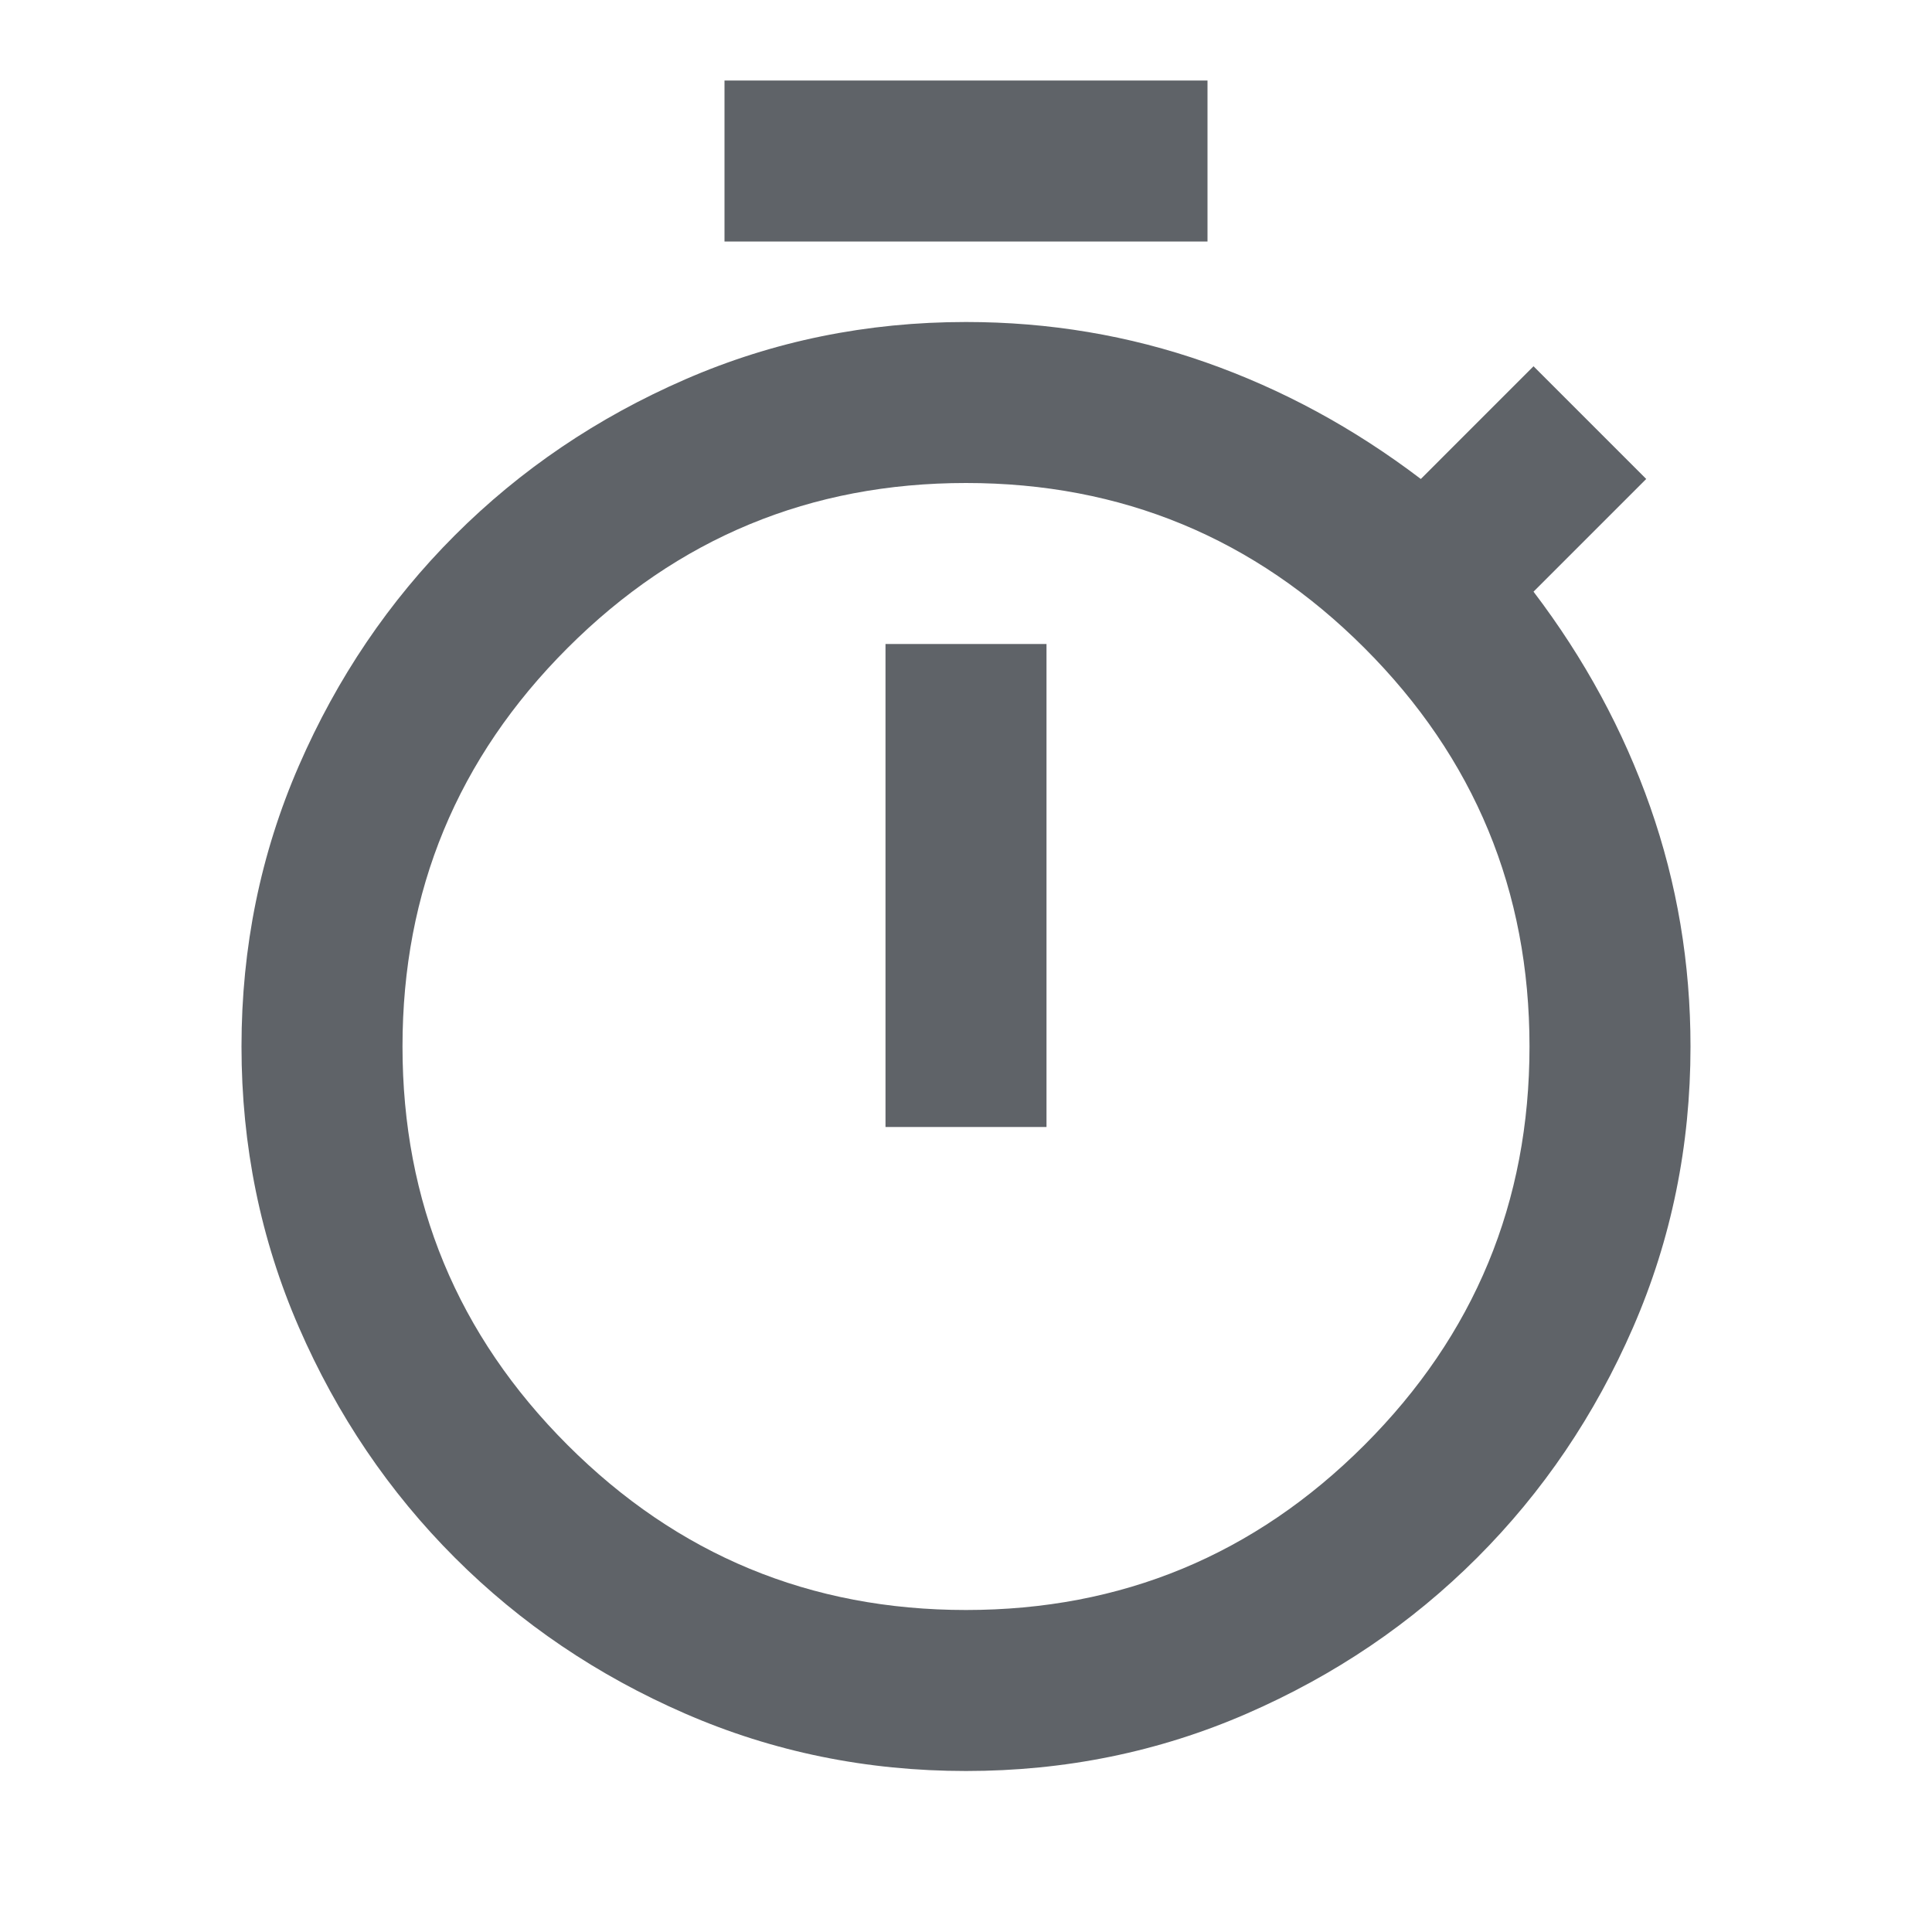
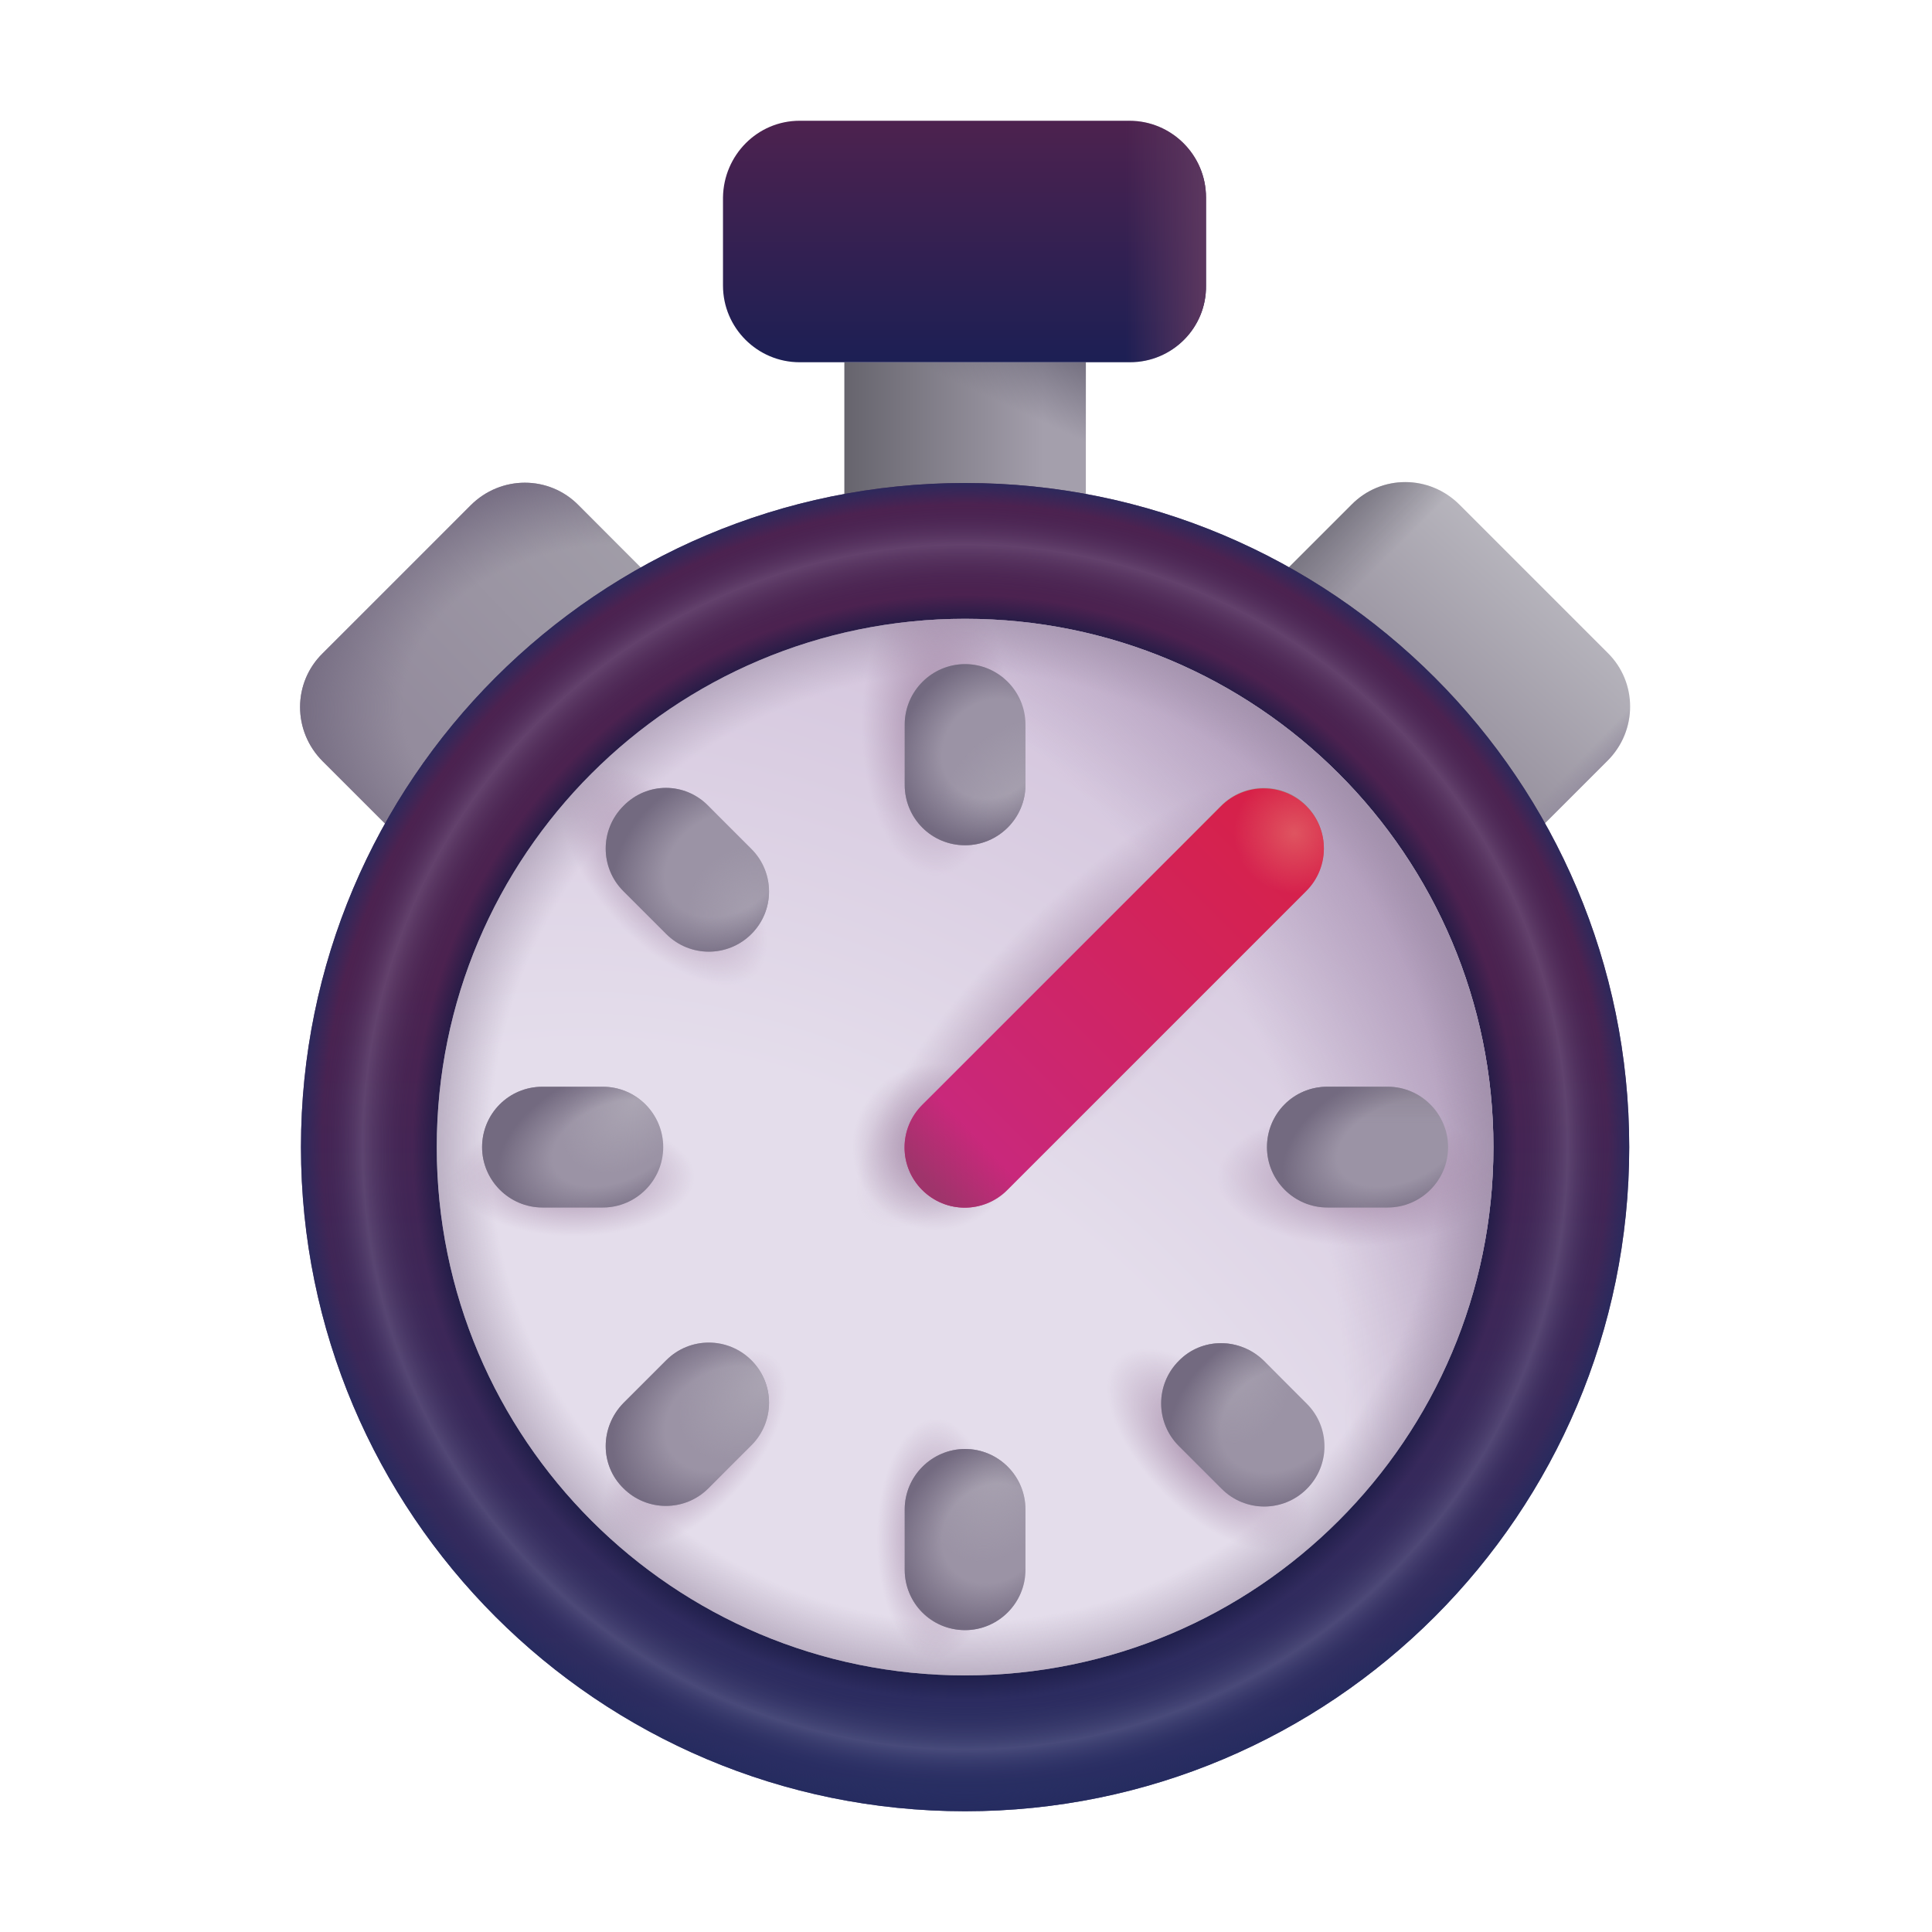
- <svg xmlns="http://www.w3.org/2000/svg" height="24px" viewBox="0 -960 960 960" width="24px" fill="#5f6368">
-   <path d="M360-840v-80h240v80H360Zm80 440h80v-240h-80v240Zm40 320q-74 0-139.5-28.5T226-186q-49-49-77.5-114.5T120-440q0-74 28.5-139.5T226-694q49-49 114.5-77.5T480-800q62 0 119 20t107 58l56-56 56 56-56 56q38 50 58 107t20 119q0 74-28.5 139.5T734-186q-49 49-114.5 77.5T480-80Zm0-80q116 0 198-82t82-198q0-116-82-198t-198-82q-116 0-198 82t-82 198q0 116 82 198t198 82Zm0-280Z" />
+ <svg xmlns="http://www.w3.org/2000/svg" width="32" height="32" viewBox="0 0 32 32" fill="none">
+   <path d="M17.985 6H13.985V9H17.985V6Z" fill="url(#paint0_linear_18_13360)" />
+   <path d="M17.985 6H13.985V9H17.985V6Z" fill="url(#paint1_linear_18_13360)" />
+   <path d="M10.615 11.19L8.165 13.64C7.665 14.14 6.865 14.14 6.375 13.64L5.345 12.61C4.845 12.11 4.845 11.31 5.345 10.82L7.795 8.37C8.295 7.87 9.095 7.87 9.585 8.37L10.625 9.41C11.115 9.89 11.115 10.7 10.615 11.19Z" fill="url(#paint2_linear_18_13360)" />
+   <path d="M10.615 11.19L8.165 13.64C7.665 14.14 6.865 14.14 6.375 13.64L5.345 12.61C4.845 12.11 4.845 11.31 5.345 10.82L7.795 8.37C8.295 7.87 9.095 7.87 9.585 8.37L10.625 9.41C11.115 9.89 11.115 10.7 10.615 11.19Z" fill="url(#paint3_radial_18_13360)" />
+   <path d="M21.345 11.19L23.795 13.64C24.295 14.14 25.095 14.14 25.585 13.64L26.625 12.6C27.125 12.1 27.125 11.3 26.625 10.81L24.175 8.36C23.675 7.86 22.875 7.86 22.385 8.36L21.345 9.4C20.845 9.89 20.845 10.7 21.345 11.19Z" fill="url(#paint4_linear_18_13360)" />
+   <path d="M21.345 11.19L23.795 13.64C24.295 14.14 25.095 14.14 25.585 13.64L26.625 12.6C27.125 12.1 27.125 11.3 26.625 10.81L24.175 8.36C23.675 7.86 22.875 7.86 22.385 8.36L21.345 9.4C20.845 9.89 20.845 10.7 21.345 11.19Z" fill="url(#paint5_linear_18_13360)" />
+   <path d="M21.345 11.19L23.795 13.64C24.295 14.14 25.095 14.14 25.585 13.64L26.625 12.6C27.125 12.1 27.125 11.3 26.625 10.81L24.175 8.36C23.675 7.86 22.875 7.86 22.385 8.36L21.345 9.4C20.845 9.89 20.845 10.7 21.345 11.19Z" fill="url(#paint6_linear_18_13360)" />
+   <path d="M15.985 30C22.06 30 26.985 25.075 26.985 19C26.985 12.925 22.06 8 15.985 8C9.91 8 4.985 12.925 4.985 19C4.985 25.075 9.91 30 15.985 30Z" fill="url(#paint7_linear_18_13360)" />
+   <path d="M15.985 30C22.06 30 26.985 25.075 26.985 19C26.985 12.925 22.06 8 15.985 8C9.91 8 4.985 12.925 4.985 19C4.985 25.075 9.91 30 15.985 30Z" fill="url(#paint8_radial_18_13360)" />
+   <path d="M18.715 6H13.245C12.545 6 11.975 5.43 11.975 4.73V3.27C11.985 2.57 12.545 2 13.245 2H18.705C19.405 2 19.975 2.57 19.975 3.27V4.73C19.985 5.43 19.415 6 18.715 6Z" fill="url(#paint9_linear_18_13360)" />
+   <path d="M18.715 6H13.245C12.545 6 11.975 5.43 11.975 4.73V3.27C11.985 2.57 12.545 2 13.245 2H18.705C19.405 2 19.975 2.57 19.975 3.27V4.73C19.985 5.43 19.415 6 18.715 6Z" fill="url(#paint10_linear_18_13360)" />
+   <path d="M15.985 27.75C20.818 27.75 24.736 23.833 24.736 19C24.736 14.167 20.818 10.249 15.985 10.249C11.152 10.249 7.234 14.167 7.234 19C7.234 23.833 11.152 27.75 15.985 27.75Z" fill="url(#paint11_radial_18_13360)" />
+   <path d="M15.985 27.75C20.818 27.75 24.736 23.833 24.736 19C24.736 14.167 20.818 10.249 15.985 10.249C11.152 10.249 7.234 14.167 7.234 19C7.234 23.833 11.152 27.75 15.985 27.75Z" fill="url(#paint12_radial_18_13360)" />
+   <path d="M15.985 27.75C20.818 27.75 24.736 23.833 24.736 19C24.736 14.167 20.818 10.249 15.985 10.249C11.152 10.249 7.234 14.167 7.234 19C7.234 23.833 11.152 27.75 15.985 27.75Z" fill="url(#paint13_radial_18_13360)" />
+   <path d="M15.985 27.75C20.818 27.75 24.736 23.833 24.736 19C24.736 14.167 20.818 10.249 15.985 10.249C11.152 10.249 7.234 14.167 7.234 19C7.234 23.833 11.152 27.75 15.985 27.75Z" fill="url(#paint14_radial_18_13360)" />
+   <path d="M15.985 27.75C20.818 27.75 24.736 23.833 24.736 19C24.736 14.167 20.818 10.249 15.985 10.249C11.152 10.249 7.234 14.167 7.234 19C7.234 23.833 11.152 27.75 15.985 27.75Z" fill="url(#paint15_radial_18_13360)" />
+   <path d="M15.985 27.75C20.818 27.75 24.736 23.833 24.736 19C24.736 14.167 20.818 10.249 15.985 10.249C11.152 10.249 7.234 14.167 7.234 19C7.234 23.833 11.152 27.75 15.985 27.75Z" fill="url(#paint16_radial_18_13360)" />
+   <path d="M15.985 27.75C20.818 27.75 24.736 23.833 24.736 19C24.736 14.167 20.818 10.249 15.985 10.249C11.152 10.249 7.234 14.167 7.234 19C7.234 23.833 11.152 27.75 15.985 27.75Z" fill="url(#paint17_radial_18_13360)" />
+   <path d="M15.985 27.75C20.818 27.75 24.736 23.833 24.736 19C24.736 14.167 20.818 10.249 15.985 10.249C11.152 10.249 7.234 14.167 7.234 19C7.234 23.833 11.152 27.75 15.985 27.75Z" fill="url(#paint18_radial_18_13360)" />
+   <path d="M15.985 27.75C20.818 27.75 24.736 23.833 24.736 19C24.736 14.167 20.818 10.249 15.985 10.249C11.152 10.249 7.234 14.167 7.234 19C7.234 23.833 11.152 27.75 15.985 27.75Z" fill="url(#paint19_radial_18_13360)" />
+   <path d="M15.985 27.75C20.818 27.75 24.736 23.833 24.736 19C24.736 14.167 20.818 10.249 15.985 10.249C11.152 10.249 7.234 14.167 7.234 19C7.234 23.833 11.152 27.75 15.985 27.75Z" fill="url(#paint20_radial_18_13360)" />
+   <path d="M15.985 27.75C20.818 27.75 24.736 23.833 24.736 19C24.736 14.167 20.818 10.249 15.985 10.249C11.152 10.249 7.234 14.167 7.234 19C7.234 23.833 11.152 27.75 15.985 27.75Z" fill="url(#paint21_radial_18_13360)" />
+   <path d="M15.985 27.75C20.818 27.75 24.736 23.833 24.736 19C24.736 14.167 20.818 10.249 15.985 10.249C11.152 10.249 7.234 14.167 7.234 19C7.234 23.833 11.152 27.75 15.985 27.75Z" fill="url(#paint22_radial_18_13360)" />
+   <path d="M14.985 13V12C14.985 11.45 15.435 11 15.985 11C16.535 11 16.985 11.45 16.985 12V13C16.985 13.55 16.535 14 15.985 14C15.425 14 14.985 13.55 14.985 13Z" fill="#9B93A5" />
+   <path d="M14.985 13V12C14.985 11.45 15.435 11 15.985 11C16.535 11 16.985 11.45 16.985 12V13C16.985 13.55 16.535 14 15.985 14C15.425 14 14.985 13.55 14.985 13Z" fill="url(#paint23_radial_18_13360)" />
+   <path d="M14.985 13V12C14.985 11.45 15.435 11 15.985 11C16.535 11 16.985 11.45 16.985 12V13C16.985 13.55 16.535 14 15.985 14C15.425 14 14.985 13.55 14.985 13Z" fill="url(#paint24_radial_18_13360)" />
+   <path d="M14.985 26V25C14.985 24.45 15.435 24 15.985 24C16.535 24 16.985 24.45 16.985 25V26C16.985 26.55 16.535 27 15.985 27C15.425 27 14.985 26.55 14.985 26Z" fill="#9B93A5" />
+   <path d="M14.985 26V25C14.985 24.45 15.435 24 15.985 24C16.535 24 16.985 24.45 16.985 25V26C16.985 26.55 16.535 27 15.985 27C15.425 27 14.985 26.55 14.985 26Z" fill="url(#paint25_radial_18_13360)" />
+   <path d="M14.985 26V25C14.985 24.45 15.435 24 15.985 24C16.535 24 16.985 24.45 16.985 25V26C16.985 26.55 16.535 27 15.985 27C15.425 27 14.985 26.55 14.985 26Z" fill="url(#paint26_radial_18_13360)" />
+   <path d="M21.985 18H22.985C23.535 18 23.985 18.45 23.985 19C23.985 19.55 23.535 20 22.985 20H21.985C21.435 20 20.985 19.55 20.985 19C20.985 18.45 21.425 18 21.985 18Z" fill="#9B93A5" />
+   <path d="M21.985 18H22.985C23.535 18 23.985 18.45 23.985 19C23.985 19.55 23.535 20 22.985 20H21.985C21.435 20 20.985 19.55 20.985 19C20.985 18.45 21.425 18 21.985 18Z" fill="url(#paint27_linear_18_13360)" />
+   <path d="M21.985 18H22.985C23.535 18 23.985 18.45 23.985 19C23.985 19.55 23.535 20 22.985 20H21.985C21.435 20 20.985 19.55 20.985 19C20.985 18.45 21.425 18 21.985 18Z" fill="url(#paint28_radial_18_13360)" />
+   <path d="M8.985 18H9.985C10.535 18 10.985 18.45 10.985 19C10.985 19.55 10.535 20 9.985 20H8.985C8.435 20 7.985 19.55 7.985 19C7.985 18.45 8.425 18 8.985 18Z" fill="#9B93A5" />
+   <path d="M8.985 18H9.985C10.535 18 10.985 18.45 10.985 19C10.985 19.55 10.535 20 9.985 20H8.985C8.435 20 7.985 19.55 7.985 19C7.985 18.45 8.425 18 8.985 18Z" fill="url(#paint29_radial_18_13360)" />
+   <path d="M8.985 18H9.985C10.535 18 10.985 18.45 10.985 19C10.985 19.55 10.535 20 9.985 20H8.985C8.435 20 7.985 19.55 7.985 19C7.985 18.45 8.425 18 8.985 18Z" fill="url(#paint30_radial_18_13360)" />
+   <path d="M20.935 22.54L21.645 23.25C22.035 23.64 22.035 24.27 21.645 24.66C21.255 25.05 20.625 25.05 20.235 24.66L19.525 23.95C19.135 23.56 19.135 22.93 19.525 22.54C19.905 22.15 20.535 22.15 20.935 22.54Z" fill="#9B93A5" />
+   <path d="M20.935 22.54L21.645 23.25C22.035 23.64 22.035 24.27 21.645 24.66C21.255 25.05 20.625 25.05 20.235 24.66L19.525 23.95C19.135 23.56 19.135 22.93 19.525 22.54C19.905 22.15 20.535 22.15 20.935 22.54Z" fill="url(#paint31_radial_18_13360)" />
+   <path d="M20.935 22.54L21.645 23.25C22.035 23.64 22.035 24.27 21.645 24.66C21.255 25.05 20.625 25.05 20.235 24.66L19.525 23.95C19.135 23.56 19.135 22.93 19.525 22.54C19.905 22.15 20.535 22.15 20.935 22.54Z" fill="url(#paint32_radial_18_13360)" />
+   <path d="M11.735 13.35L12.445 14.06C12.835 14.45 12.835 15.08 12.445 15.47C12.055 15.86 11.425 15.86 11.035 15.47L10.325 14.76C9.935 14.37 9.935 13.74 10.325 13.35C10.715 12.95 11.345 12.95 11.735 13.35Z" fill="#9B93A5" />
+   <path d="M11.735 13.35L12.445 14.06C12.835 14.45 12.835 15.08 12.445 15.47C12.055 15.86 11.425 15.86 11.035 15.47L10.325 14.76C9.935 14.37 9.935 13.74 10.325 13.35C10.715 12.95 11.345 12.95 11.735 13.35Z" fill="url(#paint33_radial_18_13360)" />
+   <path d="M11.735 13.35L12.445 14.06C12.835 14.45 12.835 15.08 12.445 15.47C12.055 15.86 11.425 15.86 11.035 15.47L10.325 14.76C9.935 14.37 9.935 13.74 10.325 13.35C10.715 12.95 11.345 12.95 11.735 13.35Z" fill="url(#paint34_radial_18_13360)" />
+   <path d="M19.515 14.05L20.225 13.34C20.615 12.95 21.245 12.95 21.635 13.34C22.025 13.73 22.025 14.36 21.635 14.75L20.925 15.46C20.535 15.85 19.905 15.85 19.515 15.46C19.125 15.08 19.125 14.44 19.515 14.05Z" fill="url(#paint35_linear_18_13360)" />
+   <path d="M10.325 23.24L11.035 22.53C11.425 22.14 12.055 22.14 12.445 22.53C12.835 22.92 12.835 23.55 12.445 23.94L11.735 24.65C11.345 25.04 10.715 25.04 10.325 24.65C9.935 24.27 9.935 23.64 10.325 23.24Z" fill="#9B93A5" />
+   <path d="M10.325 23.24L11.035 22.53C11.425 22.14 12.055 22.14 12.445 22.53C12.835 22.92 12.835 23.55 12.445 23.94L11.735 24.65C11.345 25.04 10.715 25.04 10.325 24.65C9.935 24.27 9.935 23.64 10.325 23.24Z" fill="url(#paint36_radial_18_13360)" />
+   <path d="M10.325 23.24L11.035 22.53C11.425 22.14 12.055 22.14 12.445 22.53C12.835 22.92 12.835 23.55 12.445 23.94L11.735 24.65C11.345 25.04 10.715 25.04 10.325 24.65C9.935 24.27 9.935 23.64 10.325 23.24Z" fill="url(#paint37_radial_18_13360)" />
+   <path d="M15.275 19.71C14.885 19.32 14.885 18.69 15.275 18.3L20.225 13.35C20.615 12.96 21.245 12.96 21.635 13.35C22.025 13.74 22.025 14.37 21.635 14.76L16.685 19.71C16.295 20.1 15.665 20.1 15.275 19.71Z" fill="url(#paint38_linear_18_13360)" />
+   <path d="M15.275 19.71C14.885 19.32 14.885 18.69 15.275 18.3L20.225 13.35C20.615 12.96 21.245 12.96 21.635 13.35C22.025 13.74 22.025 14.37 21.635 14.76L16.685 19.71C16.295 20.1 15.665 20.1 15.275 19.71Z" fill="url(#paint39_linear_18_13360)" />
+   <path d="M15.275 19.71C14.885 19.32 14.885 18.69 15.275 18.3L20.225 13.35C20.615 12.96 21.245 12.96 21.635 13.35C22.025 13.74 22.025 14.37 21.635 14.76L16.685 19.71C16.295 20.1 15.665 20.1 15.275 19.71Z" fill="url(#paint40_radial_18_13360)" />
+   <defs>
+     <linearGradient id="paint0_linear_18_13360" x1="13.985" y1="7.85" x2="17.286" y2="7.85" gradientUnits="userSpaceOnUse">
+       <stop stop-color="#66646D" />
+       <stop offset="1" stop-color="#A49FAC" />
+     </linearGradient>
+     <linearGradient id="paint1_linear_18_13360" x1="17.87" y1="5.59" x2="17.228" y2="6.973" gradientUnits="userSpaceOnUse">
+       <stop stop-color="#686475" />
+       <stop offset="1" stop-color="#686475" stop-opacity="0" />
+     </linearGradient>
+     <linearGradient id="paint2_linear_18_13360" x1="7.192" y1="12.352" x2="10.62" y2="9.065" gradientUnits="userSpaceOnUse">
+       <stop stop-color="#948C9D" />
+       <stop offset="1" stop-color="#A19DA8" />
+     </linearGradient>
+     <radialGradient id="paint3_radial_18_13360" cx="0" cy="0" r="1" gradientUnits="userSpaceOnUse" gradientTransform="translate(10 11.5) rotate(-6.70984) scale(8.55862 6.30787)">
+       <stop offset="0.39" stop-color="#736A80" stop-opacity="0" />
+       <stop offset="0.609" stop-color="#736A80" />
+     </radialGradient>
+     <linearGradient id="paint4_linear_18_13360" x1="25.345" y1="9.344" x2="23.314" y2="11.594" gradientUnits="userSpaceOnUse">
+       <stop stop-color="#B7B5BD" />
+       <stop offset="1" stop-color="#9993A0" />
+     </linearGradient>
+     <linearGradient id="paint5_linear_18_13360" x1="21.814" y1="8.719" x2="22.657" y2="9.562" gradientUnits="userSpaceOnUse">
+       <stop stop-color="#74717D" />
+       <stop offset="1" stop-color="#74717D" stop-opacity="0" />
+     </linearGradient>
+     <linearGradient id="paint6_linear_18_13360" x1="26.236" y1="13.234" x2="25.876" y2="12.89" gradientUnits="userSpaceOnUse">
+       <stop stop-color="#918A9D" />
+       <stop offset="1" stop-color="#918A9D" stop-opacity="0" />
+     </linearGradient>
+     <linearGradient id="paint7_linear_18_13360" x1="15.338" y1="8" x2="15.338" y2="30" gradientUnits="userSpaceOnUse">
+       <stop offset="0.374" stop-color="#4C2250" />
+       <stop offset="1" stop-color="#272E63" />
+     </linearGradient>
+     <radialGradient id="paint8_radial_18_13360" cx="0" cy="0" r="1" gradientUnits="userSpaceOnUse" gradientTransform="translate(15.9851 19) rotate(90) scale(12.5)">
+       <stop offset="0.686" stop-color="#191A43" />
+       <stop offset="0.731" stop-color="#191A43" stop-opacity="0" />
+       <stop offset="0.797" stop-color="#BEBFDC" stop-opacity="0.2" />
+       <stop offset="0.85" stop-color="#252B5F" stop-opacity="0" />
+       <stop offset="0.886" stop-color="#252B5F" />
+     </radialGradient>
+     <linearGradient id="paint9_linear_18_13360" x1="15.975" y1="2" x2="15.975" y2="6" gradientUnits="userSpaceOnUse">
+       <stop stop-color="#4D224F" />
+       <stop offset="1" stop-color="#1C1F54" />
+     </linearGradient>
+     <linearGradient id="paint10_linear_18_13360" x1="19.975" y1="3.564" x2="18.649" y2="3.564" gradientUnits="userSpaceOnUse">
+       <stop stop-color="#5C375F" />
+       <stop offset="1" stop-color="#5C375F" stop-opacity="0" />
+     </linearGradient>
+     <radialGradient id="paint11_radial_18_13360" cx="0" cy="0" r="1" gradientUnits="userSpaceOnUse" gradientTransform="translate(12.6889 25.6236) rotate(-55.7625) scale(15.8772 22.1577)">
+       <stop offset="0.455" stop-color="#E4DDEB" />
+       <stop offset="1" stop-color="#D2C2DB" />
+     </radialGradient>
+     <radialGradient id="paint12_radial_18_13360" cx="0" cy="0" r="1" gradientUnits="userSpaceOnUse" gradientTransform="translate(7.84497 23.6249) rotate(-24.5101) scale(17.928)">
+       <stop offset="0.81" stop-color="#AD98B7" stop-opacity="0" />
+       <stop offset="1" stop-color="#AD98B7" />
+     </radialGradient>
+     <radialGradient id="paint13_radial_18_13360" cx="0" cy="0" r="1" gradientUnits="userSpaceOnUse" gradientTransform="translate(15.985 18.9999) rotate(90) scale(10.5001)">
+       <stop offset="0.75" stop-color="#9889A1" stop-opacity="0" />
+       <stop offset="0.911" stop-color="#9889A1" />
+     </radialGradient>
+     <radialGradient id="paint14_radial_18_13360" cx="0" cy="0" r="1" gradientUnits="userSpaceOnUse" gradientTransform="translate(18 16.5) rotate(-135) scale(5.65685 18.8267)">
+       <stop stop-color="#A489A7" />
+       <stop offset="0.277" stop-color="#A489A7" stop-opacity="0" />
+     </radialGradient>
+     <radialGradient id="paint15_radial_18_13360" cx="0" cy="0" r="1" gradientUnits="userSpaceOnUse" gradientTransform="translate(15.5 19) rotate(-90) scale(5)">
+       <stop stop-color="#A489A7" />
+       <stop offset="0.277" stop-color="#A489A7" stop-opacity="0" />
+     </radialGradient>
+     <radialGradient id="paint16_radial_18_13360" cx="0" cy="0" r="1" gradientUnits="userSpaceOnUse" gradientTransform="translate(9.5 19.5) scale(6 2.9375)">
+       <stop stop-color="#A489A7" />
+       <stop offset="0.333" stop-color="#A489A7" stop-opacity="0" />
+     </radialGradient>
+     <radialGradient id="paint17_radial_18_13360" cx="0" cy="0" r="1" gradientUnits="userSpaceOnUse" gradientTransform="translate(22.5 19.5) rotate(180) scale(7 3.42708)">
+       <stop stop-color="#A489A7" />
+       <stop offset="0.333" stop-color="#A489A7" stop-opacity="0" />
+     </radialGradient>
+     <radialGradient id="paint18_radial_18_13360" cx="0" cy="0" r="1" gradientUnits="userSpaceOnUse" gradientTransform="translate(11 14.5) rotate(48.0128) scale(6.72681 3.29334)">
+       <stop stop-color="#A489A7" />
+       <stop offset="0.333" stop-color="#A489A7" stop-opacity="0" />
+     </radialGradient>
+     <radialGradient id="paint19_radial_18_13360" cx="0" cy="0" r="1" gradientUnits="userSpaceOnUse" gradientTransform="translate(15.5 12) rotate(90) scale(7.5 3.67188)">
+       <stop stop-color="#A489A7" />
+       <stop offset="0.333" stop-color="#A489A7" stop-opacity="0" />
+     </radialGradient>
+     <radialGradient id="paint20_radial_18_13360" cx="0" cy="0" r="1" gradientUnits="userSpaceOnUse" gradientTransform="translate(11.5 24) rotate(-48.3665) scale(6.0208 2.94768)">
+       <stop stop-color="#A489A7" />
+       <stop offset="0.333" stop-color="#A489A7" stop-opacity="0" />
+     </radialGradient>
+     <radialGradient id="paint21_radial_18_13360" cx="0" cy="0" r="1" gradientUnits="userSpaceOnUse" gradientTransform="translate(15.5 25.5) rotate(-90) scale(6 2.9375)">
+       <stop stop-color="#A489A7" />
+       <stop offset="0.333" stop-color="#A489A7" stop-opacity="0" />
+     </radialGradient>
+     <radialGradient id="paint22_radial_18_13360" cx="0" cy="0" r="1" gradientUnits="userSpaceOnUse" gradientTransform="translate(20 24) rotate(-135) scale(6.36396 3.11569)">
+       <stop stop-color="#A489A7" />
+       <stop offset="0.333" stop-color="#A489A7" stop-opacity="0" />
+     </radialGradient>
+     <radialGradient id="paint23_radial_18_13360" cx="0" cy="0" r="1" gradientUnits="userSpaceOnUse" gradientTransform="translate(17.0638 13.5938) rotate(-145.981) scale(1.50812 1.78161)">
+       <stop stop-color="#ABA5B3" />
+       <stop offset="1" stop-color="#ABA5B3" stop-opacity="0" />
+     </radialGradient>
+     <radialGradient id="paint24_radial_18_13360" cx="0" cy="0" r="1" gradientUnits="userSpaceOnUse" gradientTransform="translate(16.4398 12.4001) rotate(-41.9872) scale(2.48681 2.16393)">
+       <stop offset="0.357" stop-color="#736A80" stop-opacity="0" />
+       <stop offset="0.676" stop-color="#736A80" />
+     </radialGradient>
+     <radialGradient id="paint25_radial_18_13360" cx="0" cy="0" r="1" gradientUnits="userSpaceOnUse" gradientTransform="translate(16.5951 24) rotate(108.452) scale(1.92721 1.24519)">
+       <stop stop-color="#ABA5B3" />
+       <stop offset="1" stop-color="#ABA5B3" stop-opacity="0" />
+     </radialGradient>
+     <radialGradient id="paint26_radial_18_13360" cx="0" cy="0" r="1" gradientUnits="userSpaceOnUse" gradientTransform="translate(16.4398 25.4001) rotate(-41.9872) scale(2.48681 2.16393)">
+       <stop offset="0.357" stop-color="#736A80" stop-opacity="0" />
+       <stop offset="0.676" stop-color="#736A80" />
+     </radialGradient>
+     <linearGradient id="paint27_linear_18_13360" x1="22.485" y1="17.562" x2="22.485" y2="18.594" gradientUnits="userSpaceOnUse">
+       <stop stop-color="#867F8D" />
+       <stop offset="1" stop-color="#867F8D" stop-opacity="0" />
+     </linearGradient>
+     <radialGradient id="paint28_radial_18_13360" cx="0" cy="0" r="1" gradientUnits="userSpaceOnUse" gradientTransform="translate(23.1672 18.9334) rotate(-21.8014) scale(2.98623 1.80203)">
+       <stop offset="0.357" stop-color="#736A80" stop-opacity="0" />
+       <stop offset="0.676" stop-color="#736A80" />
+     </radialGradient>
+     <radialGradient id="paint29_radial_18_13360" cx="0" cy="0" r="1" gradientUnits="userSpaceOnUse" gradientTransform="translate(10.5013 18.25) rotate(136.37) scale(1.404 0.931238)">
+       <stop stop-color="#ABA5B3" />
+       <stop offset="1" stop-color="#ABA5B3" stop-opacity="0" />
+     </radialGradient>
+     <radialGradient id="paint30_radial_18_13360" cx="0" cy="0" r="1" gradientUnits="userSpaceOnUse" gradientTransform="translate(10.1672 18.9334) rotate(-21.8014) scale(2.98623 1.80203)">
+       <stop offset="0.357" stop-color="#736A80" stop-opacity="0" />
+       <stop offset="0.676" stop-color="#736A80" />
+     </radialGradient>
+     <radialGradient id="paint31_radial_18_13360" cx="0" cy="0" r="1" gradientUnits="userSpaceOnUse" gradientTransform="translate(20.2512 22.0625) rotate(79.6827) scale(1.86355 1.16234)">
+       <stop stop-color="#ABA5B3" />
+       <stop offset="1" stop-color="#ABA5B3" stop-opacity="0" />
+     </radialGradient>
+     <radialGradient id="paint32_radial_18_13360" cx="0" cy="0" r="1" gradientUnits="userSpaceOnUse" gradientTransform="translate(21.1999 23.51) rotate(-30.9638) scale(2.91547 2.25092)">
+       <stop offset="0.357" stop-color="#736A80" stop-opacity="0" />
+       <stop offset="0.676" stop-color="#736A80" />
+     </radialGradient>
+     <radialGradient id="paint33_radial_18_13360" cx="0" cy="0" r="1" gradientUnits="userSpaceOnUse" gradientTransform="translate(12.5012 15.125) rotate(178.396) scale(1.11669 1.1136)">
+       <stop stop-color="#A69FAF" />
+       <stop offset="1" stop-color="#A69FAF" stop-opacity="0" />
+     </radialGradient>
+     <radialGradient id="paint34_radial_18_13360" cx="0" cy="0" r="1" gradientUnits="userSpaceOnUse" gradientTransform="translate(12 14.316) rotate(-31.0338) scale(2.91762 2.2555)">
+       <stop offset="0.357" stop-color="#736A80" stop-opacity="0" />
+       <stop offset="0.676" stop-color="#736A80" />
+     </radialGradient>
+     <linearGradient id="paint35_linear_18_13360" x1="21.64" y1="13.349" x2="19.518" y2="15.47" gradientUnits="userSpaceOnUse">
+       <stop stop-color="#9B9B9B" />
+       <stop offset="1" stop-color="#D3D3D3" />
+     </linearGradient>
+     <radialGradient id="paint36_radial_18_13360" cx="0" cy="0" r="1" gradientUnits="userSpaceOnUse" gradientTransform="translate(12.7375 22.875) rotate(143.224) scale(1.68855 1.05319)">
+       <stop stop-color="#ABA5B3" />
+       <stop offset="1" stop-color="#ABA5B3" stop-opacity="0" />
+     </radialGradient>
+     <radialGradient id="paint37_radial_18_13360" cx="0" cy="0" r="1" gradientUnits="userSpaceOnUse" gradientTransform="translate(12 23.5) rotate(-30.9638) scale(2.91548 2.25092)">
+       <stop offset="0.357" stop-color="#736A80" stop-opacity="0" />
+       <stop offset="0.676" stop-color="#736A80" />
+     </radialGradient>
+     <linearGradient id="paint38_linear_18_13360" x1="16.157" y1="18.781" x2="21.689" y2="13.25" gradientUnits="userSpaceOnUse">
+       <stop stop-color="#C9287B" />
+       <stop offset="1" stop-color="#D82044" />
+     </linearGradient>
+     <linearGradient id="paint39_linear_18_13360" x1="15.427" y1="19.651" x2="16.24" y2="18.891" gradientUnits="userSpaceOnUse">
+       <stop stop-color="#9F346B" />
+       <stop offset="1" stop-color="#9F346B" stop-opacity="0" />
+     </linearGradient>
+     <radialGradient id="paint40_radial_18_13360" cx="0" cy="0" r="1" gradientUnits="userSpaceOnUse" gradientTransform="translate(21.436 13.8012) rotate(137.862) scale(1.00098)">
+       <stop stop-color="#DF5460" />
+       <stop offset="1" stop-color="#DF5460" stop-opacity="0" />
+     </radialGradient>
+   </defs>
</svg>
